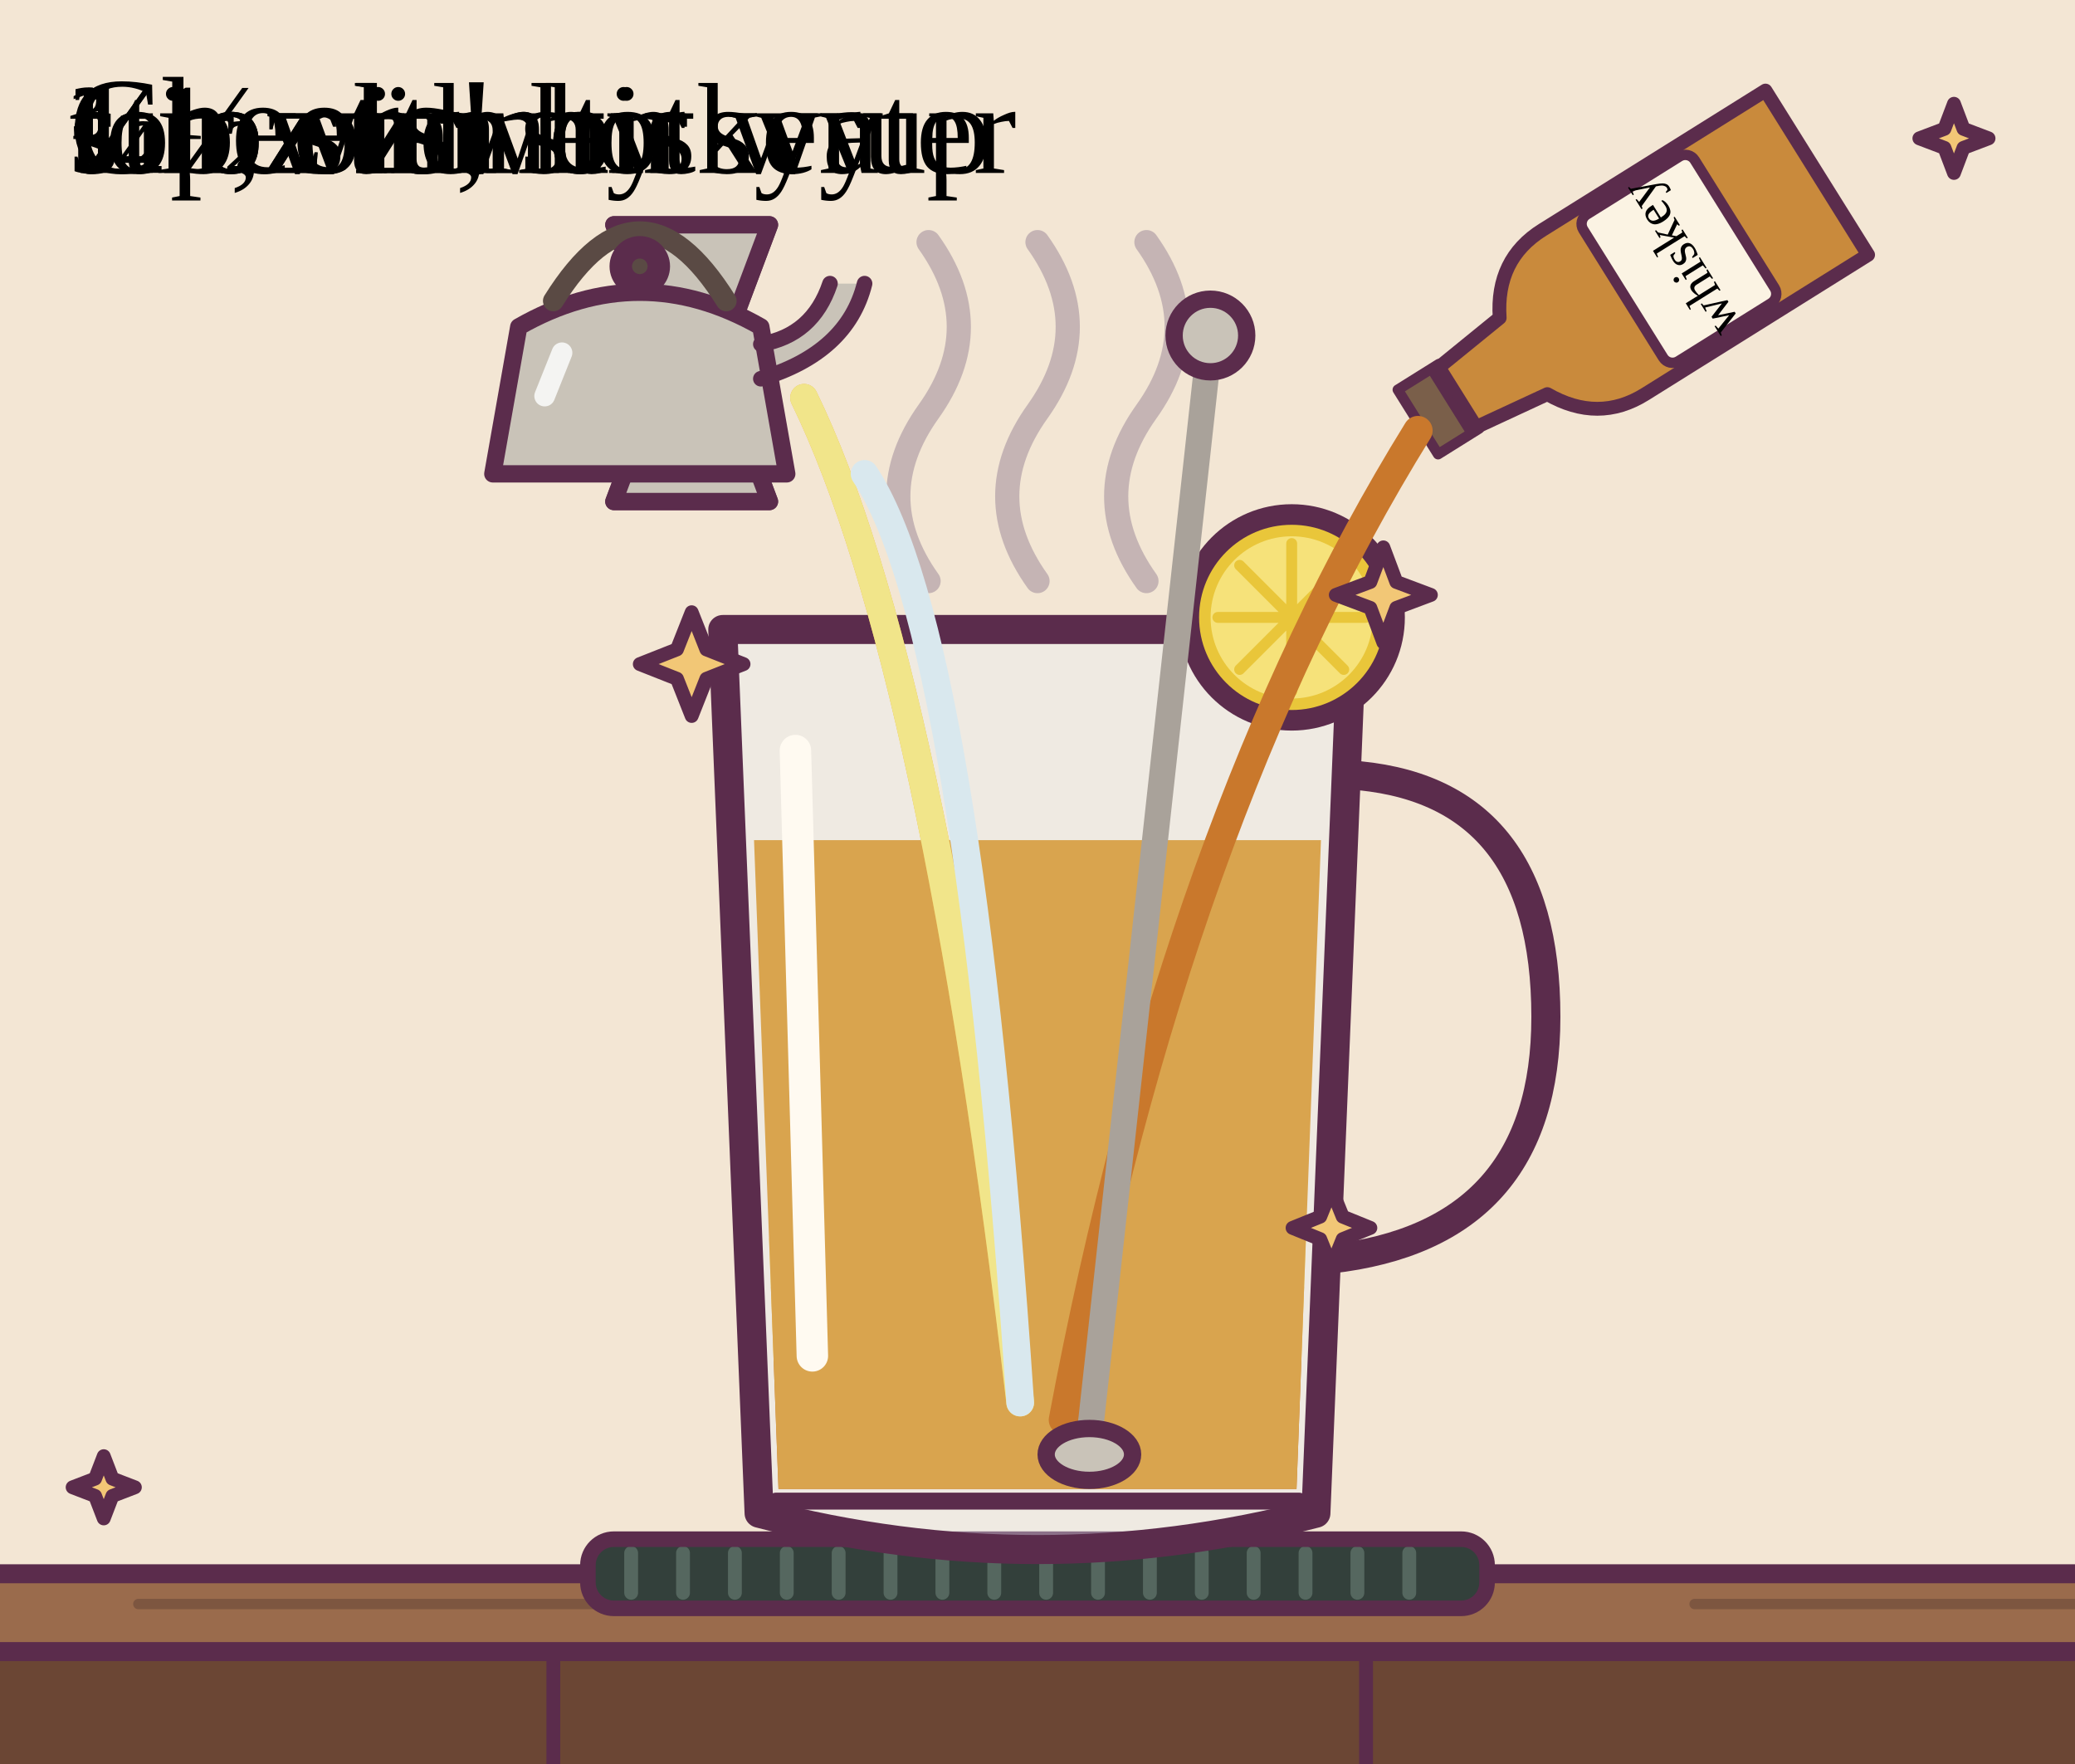
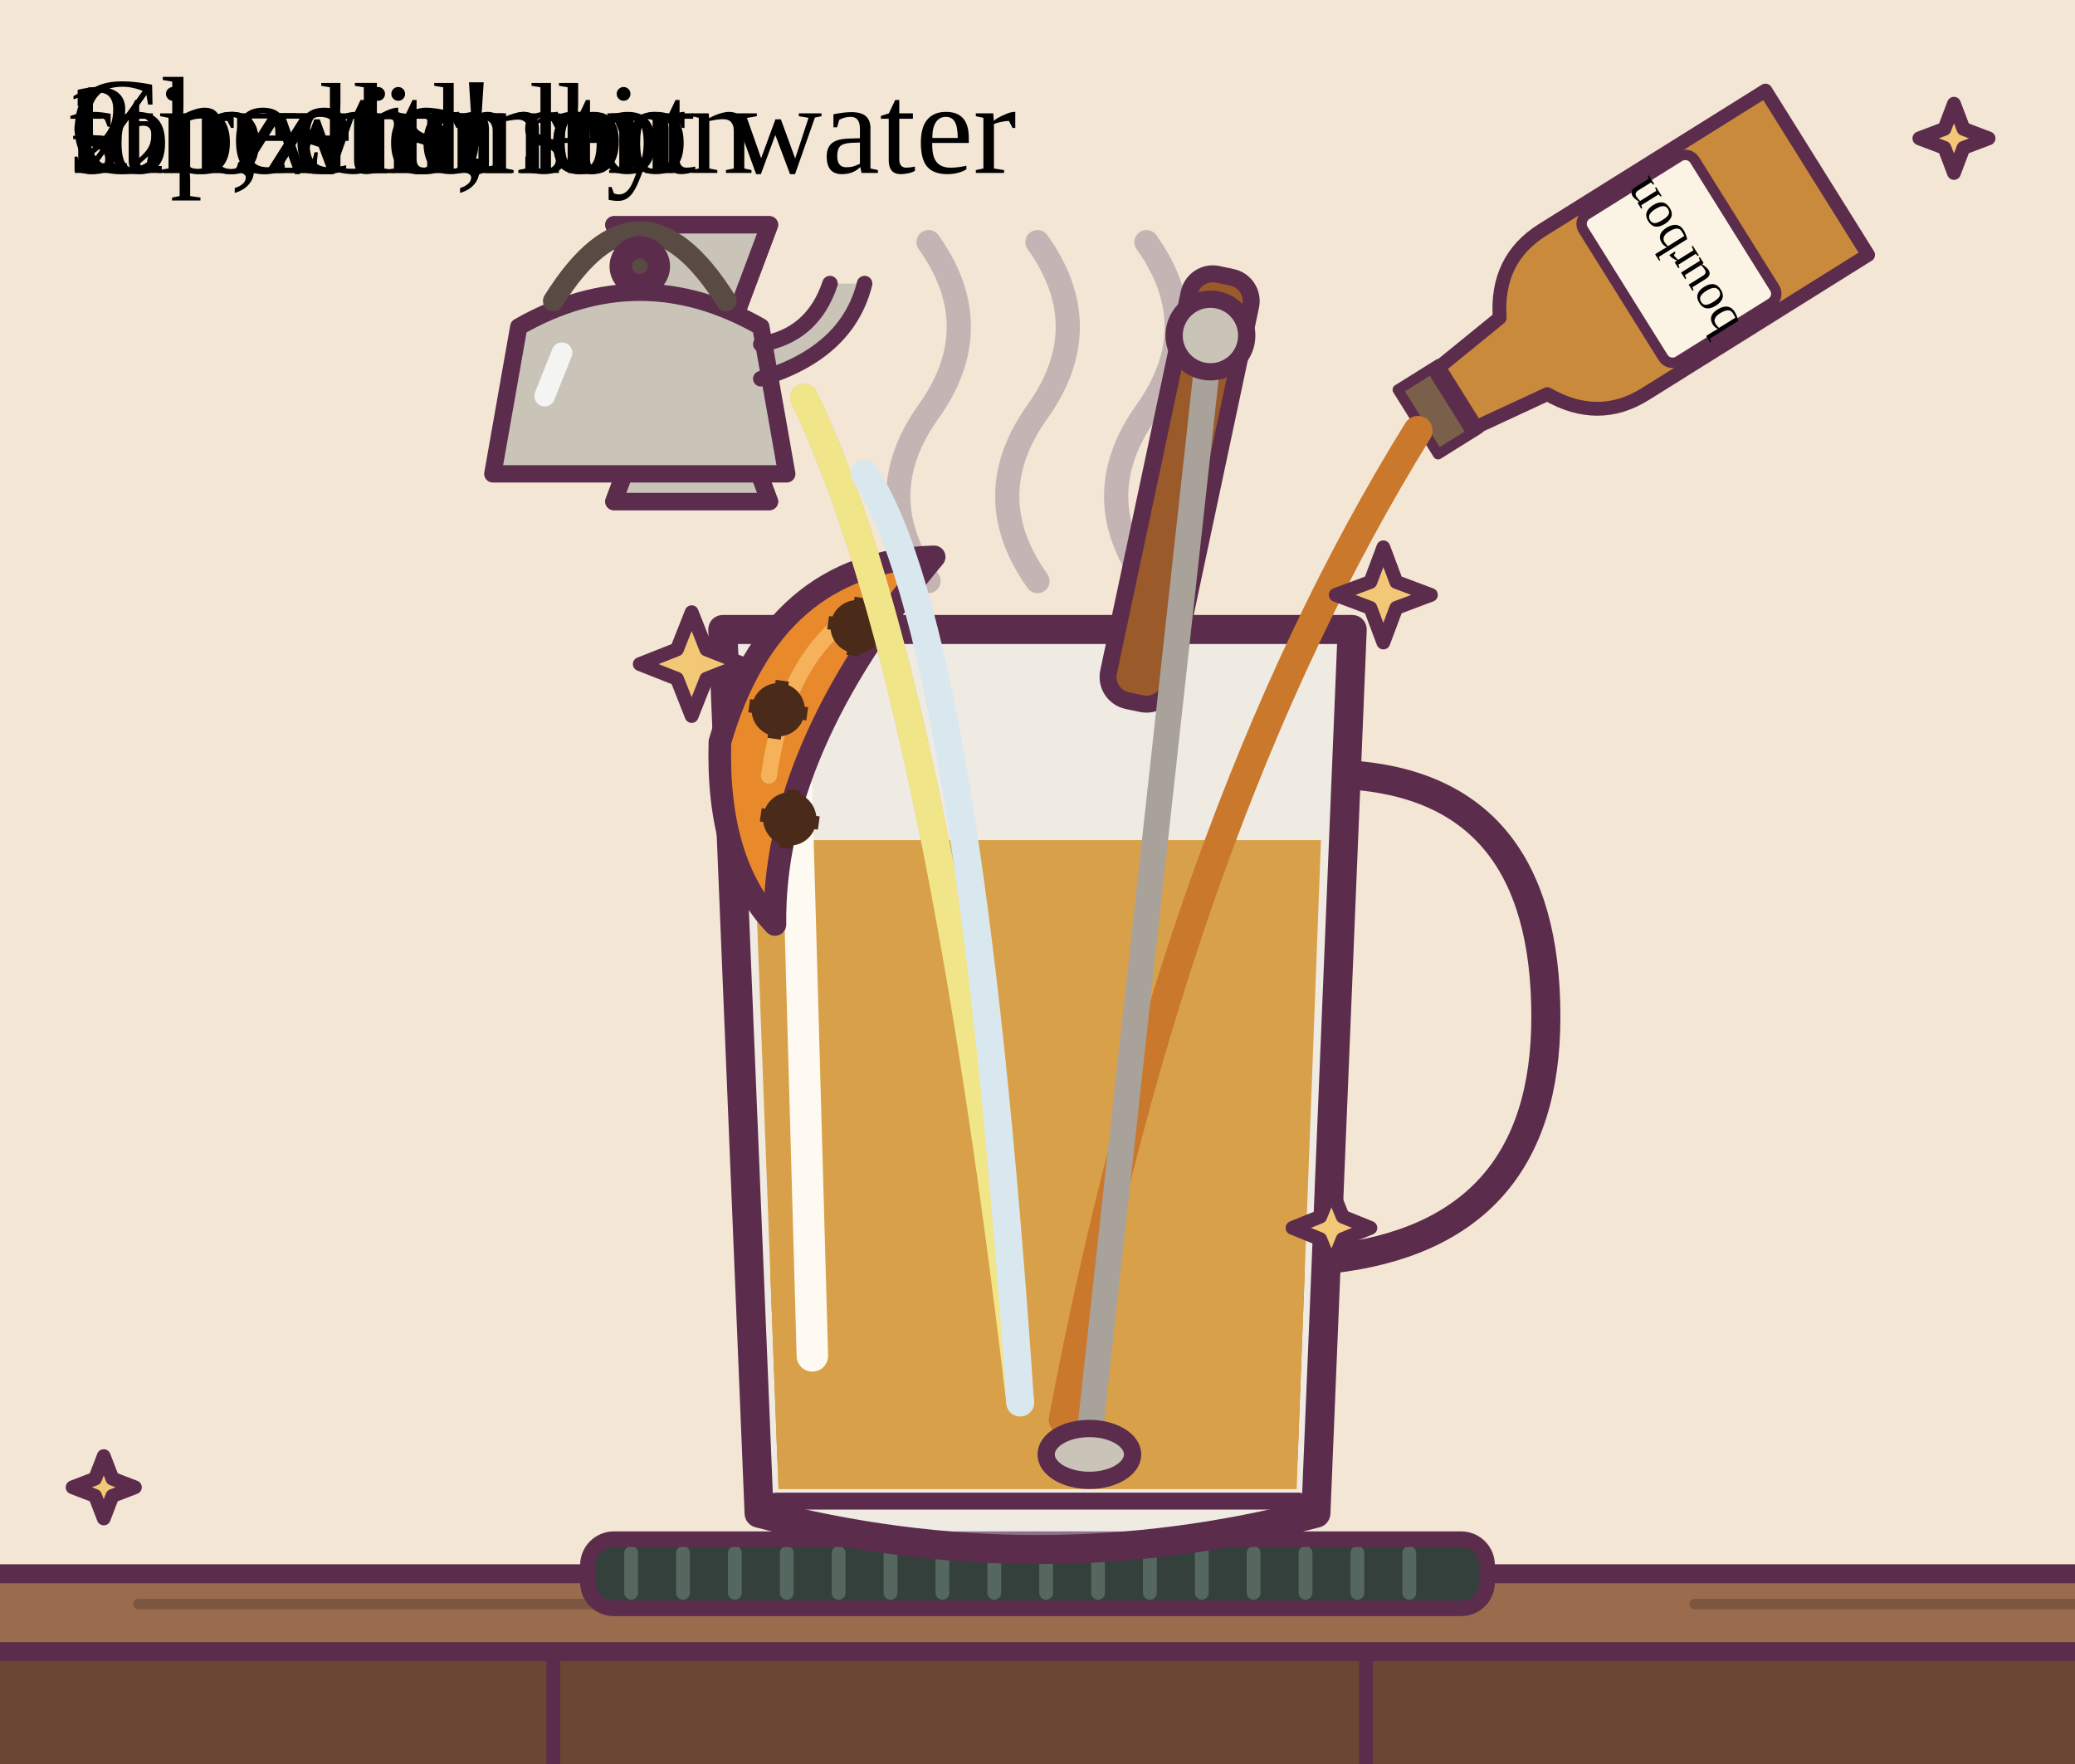
- <svg viewBox="0 0 240 204" role="img" aria-label="How to make a Hot Toddy, step by step: Whiskey, honey and lemon. Add them to a warm mug. Top with hot water. Just off the boil, not boiling. Stir. Stir until the honey melts in. Garnish. A lemon wheel. Cheers!">
+ <svg viewBox="0 0 240 204" role="img" aria-label="How to make a Hot Toddy, step by step: Honey, bourbon and lemon. Add them to a warm mug. Top with hot water. Just off the boil. Stir. Until the honey dissolves. Garnish. A cinnamon stick, and an orange peel studded with cloves. Cheers!">
  <g transform="translate(-104 -14)">
    <g filter="url(#wash)">
      <rect x="0" y="0" width="400" height="236" fill="#f3e6d4" />
    </g>
    <rect x="0" y="196" width="400" height="40" fill="#6e4b39" />
    <g filter="url(#wash)">
      <rect x="0" y="196" width="400" height="9" fill="#9a6b4c" />
      <rect x="0" y="205" width="400" height="31" fill="#6b4634" />
    </g>
    <g filter="url(#crayon)" fill="none" stroke="#5b2c4c" stroke-width="2.2" stroke-linecap="round" stroke-linejoin="round">
      <path d="M0 196 H400 M0 205 H400" />
      <path d="M64 205 V236" stroke-width="1.6" />
      <path d="M168 205 V236" stroke-width="1.6" />
      <path d="M262 205 V236" stroke-width="1.6" />
      <path d="M352 205 V236" stroke-width="1.6" />
      <path d="M22 199.5 h38" stroke="#7d5640" stroke-width="1.2" />
      <path d="M120 199.5 h54" stroke="#7d5640" stroke-width="1.2" />
      <path d="M230 199.5 h30" stroke="#7d5640" stroke-width="1.2" />
      <path d="M300 199.5 h46" stroke="#7d5640" stroke-width="1.2" />
    </g>
    <rect x="172" y="192" width="104" height="8" rx="3" fill="#33403b" />
    <path d="M177 193.6 v4.6" stroke="#55675f" stroke-width="1.6" stroke-linecap="round" />
    <path d="M183 193.6 v4.6" stroke="#55675f" stroke-width="1.6" stroke-linecap="round" />
    <path d="M189 193.6 v4.6" stroke="#55675f" stroke-width="1.6" stroke-linecap="round" />
    <path d="M195 193.6 v4.6" stroke="#55675f" stroke-width="1.6" stroke-linecap="round" />
    <path d="M201 193.6 v4.6" stroke="#55675f" stroke-width="1.6" stroke-linecap="round" />
    <path d="M207 193.6 v4.6" stroke="#55675f" stroke-width="1.6" stroke-linecap="round" />
    <path d="M213 193.6 v4.6" stroke="#55675f" stroke-width="1.6" stroke-linecap="round" />
    <path d="M219 193.6 v4.6" stroke="#55675f" stroke-width="1.6" stroke-linecap="round" />
    <path d="M225 193.6 v4.6" stroke="#55675f" stroke-width="1.6" stroke-linecap="round" />
    <path d="M231 193.6 v4.6" stroke="#55675f" stroke-width="1.6" stroke-linecap="round" />
    <path d="M237 193.6 v4.6" stroke="#55675f" stroke-width="1.6" stroke-linecap="round" />
    <path d="M243 193.6 v4.6" stroke="#55675f" stroke-width="1.6" stroke-linecap="round" />
    <path d="M249 193.6 v4.6" stroke="#55675f" stroke-width="1.6" stroke-linecap="round" />
    <path d="M255 193.6 v4.6" stroke="#55675f" stroke-width="1.6" stroke-linecap="round" />
    <path d="M261 193.6 v4.6" stroke="#55675f" stroke-width="1.6" stroke-linecap="round" />
    <path d="M267 193.6 v4.6" stroke="#55675f" stroke-width="1.6" stroke-linecap="round" />
    <g filter="url(#crayon)" fill="none" stroke="#5b2c4c" stroke-width="2.6" stroke-linecap="round" stroke-linejoin="round">
      <rect x="172" y="192" width="104" height="8" rx="3" stroke-width="1.8" />
    </g>
    <g class="twinkle d2" style="transform-origin:330px 30px">
      <path d="M330 26 L331.1 28.9 L334 30 L331.1 31.1 L330 34 L328.9 31.1 L326 30 L328.9 28.9Z" fill="#f2c776" stroke="#5b2c4c" stroke-width="1.6" stroke-linejoin="round" />
    </g>
    <g class="twinkle d3" style="transform-origin:116px 186px">
      <path d="M116 182.4 L117 185 L119.6 186 L117 187 L116 189.6 L115 187 L112.4 186 L115 185Z" fill="#f2c776" stroke="#5b2c4c" stroke-width="1.6" stroke-linejoin="round" />
    </g>
    <g transform="translate(224 196) scale(1.4)">
      <g filter="url(#wash)">
        <path d="M-26 -78 L26 -78 L23 -5 Q0 1 -23 -5Z" fill="#e7f1fb" opacity=".35" />
      </g>
      <g class="gc6">
        <clipPath id="hot-toddy-gl">
          <path d="M-24 -76 L24 -76 L21.4 -7 L-21.4 -7Z" />
        </clipPath>
        <g clip-path="url(#hot-toddy-gl)">
          <g filter="url(#wash)">
            <g class="band1" style="transform-origin:0px -5.5px">
-               <rect x="-40" y="-18.2" width="80" height="12.7" fill="#c9782c" />
-             </g>
-             <g class="band2" style="transform-origin:0px -17.6px">
-               <rect x="-40" y="-24.3" width="80" height="6.7" fill="#e9b949" />
-             </g>
-             <g class="band3" style="transform-origin:0px -23.7px">
-               <rect x="-40" y="-28.3" width="80" height="4.6" fill="#f1e58a" />
-             </g>
-             <g class="band4" style="transform-origin:0px -27.7px">
-               <rect x="-40" y="-60.6" width="80" height="32.9" fill="#f2ece4" />
+               <rect x="-40" y="-10" width="80" height="4.5" fill="#e9b949" />
+             </g>
+             <g class="band2" style="transform-origin:0px -9.4px">
+               <rect x="-40" y="-25.6" width="80" height="16.2" fill="#c9782c" />
+             </g>
+             <g class="band3" style="transform-origin:0px -25px">
+               <rect x="-40" y="-29.5" width="80" height="4.5" fill="#f1e58a" />
+             </g>
+             <g class="band4" style="transform-origin:0px -28.9px">
+               <rect x="-40" y="-60.6" width="80" height="31.7" fill="#f2ece4" />
            </g>
          </g>
          <g class="mixd5">
            <g filter="url(#wash)">
-               <rect x="-40" y="-60.6" width="80" height="55" fill="#d9a44e" />
+               <rect x="-40" y="-60.6" width="80" height="55" fill="#d9a04a" />
            </g>
          </g>
          <g filter="url(#wash)" />
        </g>
      </g>
      <g filter="url(#crayon)" fill="none" stroke="#5b2c4c" stroke-width="2.6" stroke-linecap="round" stroke-linejoin="round">
        <path d="M-26 -78 L26 -78 L23 -5 Q0 1 -23 -5Z" stroke-width="2.4" />
        <path d="M25.6 -66 Q42 -65 42 -46 Q42 -28 24.2 -26" stroke-width="2.4" />
        <path d="M-21.6 -6 H21.6" stroke-width="1.4" />
        <path d="M-20 -68 L-18.6 -18" stroke="#fffaf1" stroke-width="2.6" />
      </g>
      <g class="hot8">
        <path class="steam s0" d="M-9 -82 q-5 -7 0 -14 q5 -7 0 -14" stroke="#b9a8ad" stroke-width="2" fill="none" stroke-linecap="round" opacity=".8" />
        <path class="steam s1" d="M0 -82 q-5 -7 0 -14 q5 -7 0 -14" stroke="#b9a8ad" stroke-width="2" fill="none" stroke-linecap="round" opacity=".8" />
        <path class="steam s2" d="M9 -82 q-5 -7 0 -14 q5 -7 0 -14" stroke="#b9a8ad" stroke-width="2" fill="none" stroke-linecap="round" opacity=".8" />
      </g>
      <g class="garn7">
-         <g transform="translate(21 -79)">
+         <g transform="translate(8 -72) rotate(12)">
          <g filter="url(#wash)">
-             <circle r="8.5" fill="#e9c63a" />
-             <circle r="6.7" fill="#f6e27a" />
+             <rect x="-2.6" y="-36" width="5.2" height="36" rx="2" fill="#9a5a2a" />
          </g>
          <g filter="url(#crayon)" fill="none" stroke="#5b2c4c" stroke-width="2.6" stroke-linecap="round" stroke-linejoin="round">
-             <circle r="8.5" stroke-width="1.7" />
-             <path d="M0 0 L6.1 0 M0 0 L4.3 4.3 M0 0 L0 6.1 M0 0 L-4.3 4.3 M0 0 L-6.1 0 M0 0 L-4.3 -4.3 M0 0 L-0 -6.1 M0 0 L4.3 -4.3" stroke="#e9c63a" stroke-width=".9" />
-           </g>
-         </g>
-       </g>
-     </g>
-     <g class="btl9" style="transform-origin:268px 62.8px">
+             <rect x="-2.6" y="-36" width="5.2" height="36" rx="2" stroke-width="1.4" />
+           </g>
+         </g>
+         <g transform="translate(-18 -72) rotate(8) scale(1.1)">
+           <g transform="scale(-1 1)">
+             <g filter="url(#wash)">
+               <path d="M-7 -12 Q5 -10 7 4 Q6 13 1 17 Q3 4 -7 -12Z" fill="#e8892c" />
+             </g>
+             <g filter="url(#crayon)" fill="none" stroke="#5b2c4c" stroke-width="2.6" stroke-linecap="round" stroke-linejoin="round">
+               <path d="M-7 -12 Q5 -10 7 4 Q6 13 1 17 Q3 4 -7 -12Z" stroke-width="1.7" />
+               <path d="M-3 -8 Q3 -4 3 6" stroke="#f6b25a" stroke-width="1.2" />
+             </g>
+             <circle cx="-2" cy="-6" r="2" fill="#4a2a18" />
+             <path d="M-4.2 -6 h4.4 M-2 -8.2 v4.4" stroke="#4a2a18" stroke-width="1" />
+             <circle cx="3" cy="1" r="2" fill="#4a2a18" />
+             <path d="M0.8 1 h4.4 M3 -1.2 v4.4" stroke="#4a2a18" stroke-width="1" />
+             <circle cx="1" cy="9" r="2" fill="#4a2a18" />
+             <path d="M-1.2 9 h4.4 M1 6.8 v4.4" stroke="#4a2a18" stroke-width="1" />
+           </g>
+         </g>
+       </g>
+     </g>
+     <g class="jig9" style="transform-origin:184px 56px">
+       <g transform="translate(184 56)">
+         <g filter="url(#wash)">
+           <path d="M-9 -16 L9 -16 L3 0 L9 16 L-9 16 L-3 0Z" fill="#c9c3b8" />
+         </g>
+         <g filter="url(#crayon)" fill="none" stroke="#5b2c4c" stroke-width="2.6" stroke-linecap="round" stroke-linejoin="round">
+           <path d="M-9 -16 L9 -16 L3 0 L9 16 L-9 16 L-3 0Z M-3 0 H3" stroke-width="2" />
+         </g>
+       </g>
+     </g>
+     <g filter="url(#crayon)" fill="none" stroke="#5b2c4c" stroke-width="2.6" stroke-linecap="round" stroke-linejoin="round" class="pour10">
+       <path d="M197 60 Q212 90.8 222 176.2" stroke="#e9b949" stroke-width="3.2" />
+     </g>
+     <g class="btl12" style="transform-origin:268px 62.8px">
      <g transform="translate(268 62.8) rotate(-122)">
        <g transform="translate(0 54.4) scale(0.8)">
          <g filter="url(#wash)">
            <path d="M-14 0 L-14 -38 Q-14 -46 -6.5 -50 L-5 -62 L5 -62 L6.5 -50 Q14 -46 14 -38 L14 0Z" fill="#c98a3c" />
            <rect x="-12.5" y="-33" width="25" height="19" rx="1.6" fill="#fbf3e3" />
            <path d="M-5.5 -68 h11 v7 h-11Z" fill="#7a5f4a" />
          </g>
          <g filter="url(#crayon)" fill="none" stroke="#5b2c4c" stroke-width="2.6" stroke-linecap="round" stroke-linejoin="round">
            <path d="M-14 0 L-14 -38 Q-14 -46 -6.5 -50 L-5 -62 L5 -62 L6.5 -50 Q14 -46 14 -38 L14 0Z" stroke-width="2" />
            <rect x="-12.5" y="-33" width="25" height="19" rx="1.6" stroke-width="1.5" />
            <path d="M-5.5 -68 h11 v7 h-11Z" stroke-width="1.5" />
          </g>
-           <text class="letter" x="0" y="-20.8" font-size="7.6" text-anchor="middle" textLength="22" lengthAdjust="spacingAndGlyphs">whiskey</text>
-         </g>
-       </g>
-     </g>
-     <g filter="url(#crayon)" fill="none" stroke="#5b2c4c" stroke-width="2.6" stroke-linecap="round" stroke-linejoin="round" class="pour10">
+           <text class="letter" x="0" y="-20.8" font-size="7.6" text-anchor="middle" textLength="22" lengthAdjust="spacingAndGlyphs">bourbon</text>
+         </g>
+       </g>
+     </g>
+     <g filter="url(#crayon)" fill="none" stroke="#5b2c4c" stroke-width="2.6" stroke-linecap="round" stroke-linejoin="round" class="pour13">
      <path d="M268 63.8 Q240 109 227 178.2" stroke="#c9782c" stroke-width="3.4" />
-     </g>
-     <g class="jig12" style="transform-origin:184px 56px">
-       <g transform="translate(184 56)">
-         <g filter="url(#wash)">
-           <path d="M-9 -16 L9 -16 L3 0 L9 16 L-9 16 L-3 0Z" fill="#c9c3b8" />
-         </g>
-         <g filter="url(#crayon)" fill="none" stroke="#5b2c4c" stroke-width="2.6" stroke-linecap="round" stroke-linejoin="round">
-           <path d="M-9 -16 L9 -16 L3 0 L9 16 L-9 16 L-3 0Z M-3 0 H3" stroke-width="2" />
-         </g>
-       </g>
-     </g>
-     <g filter="url(#crayon)" fill="none" stroke="#5b2c4c" stroke-width="2.6" stroke-linecap="round" stroke-linejoin="round" class="pour13">
-       <path d="M197 60 Q212 90.8 222 176.2" stroke="#e9b949" stroke-width="3.2" />
    </g>
    <g class="jig15" style="transform-origin:184px 56px">
      <g transform="translate(184 56)">
        <g filter="url(#wash)">
          <path d="M-9 -16 L9 -16 L3 0 L9 16 L-9 16 L-3 0Z" fill="#c9c3b8" />
        </g>
        <g filter="url(#crayon)" fill="none" stroke="#5b2c4c" stroke-width="2.6" stroke-linecap="round" stroke-linejoin="round">
          <path d="M-9 -16 L9 -16 L3 0 L9 16 L-9 16 L-3 0Z M-3 0 H3" stroke-width="2" />
        </g>
      </g>
    </g>
    <g filter="url(#crayon)" fill="none" stroke="#5b2c4c" stroke-width="2.6" stroke-linecap="round" stroke-linejoin="round" class="pour16">
      <path d="M197 60 Q212 90.8 222 176.2" stroke="#f1e58a" stroke-width="3.2" />
    </g>
    <g class="ktl18" style="transform-origin:178px 56.8px">
      <g transform="translate(178 56.8)">
        <g filter="url(#wash)">
          <path d="M-17 12 L-14 -5 Q0 -13 14 -5 L17 12Z" fill="#c9c3b8" />
          <path d="M14 1 Q24 -2 26 -10 L22 -10 Q20 -4 14 -3Z" fill="#c9c3b8" />
        </g>
        <g filter="url(#crayon)" fill="none" stroke="#5b2c4c" stroke-width="2.6" stroke-linecap="round" stroke-linejoin="round">
          <path d="M-17 12 L-14 -5 Q0 -13 14 -5 L17 12Z" stroke-width="2" />
          <path d="M14 1 Q24 -2 26 -10 M14 -3 Q20 -4 22 -10" stroke-width="1.8" />
          <path d="M-10 -8 Q0 -24 10 -8" stroke-width="2.4" stroke="#5a4a44" />
          <circle cx="0" cy="-12" r="2.2" fill="#5a4a44" />
          <path d="M-11 3 L-9 -2" stroke="#f4f4f2" stroke-width="2.4" />
        </g>
      </g>
    </g>
    <g filter="url(#crayon)" fill="none" stroke="#5b2c4c" stroke-width="2.6" stroke-linecap="round" stroke-linejoin="round" class="pour19">
      <path d="M204 68.8 Q216 86.8 222 176.2" stroke="#d9e8ee" stroke-width="3.2" />
    </g>
    <g class="spnw22">
      <g class="spn21" style="transform-origin:230px 180.2px">
        <g filter="url(#crayon)" fill="none" stroke="#5b2c4c" stroke-width="2" stroke-linecap="round" stroke-linejoin="round">
          <path d="M244 52.8 L230 180.2" stroke="#a9a29a" stroke-width="3" />
          <circle cx="244" cy="52.8" r="4.2" fill="#c9c3b8" />
          <ellipse cx="230" cy="182.2" rx="5" ry="3" fill="#c9c3b8" />
        </g>
      </g>
    </g>
    <g class="cheer25">
      <g class="twinkle" style="transform-origin:184px 90.8px">
        <path d="M184 84.8 L185.7 89.1 L190 90.8 L185.7 92.5 L184 96.8 L182.3 92.5 L178 90.8 L182.3 89.1Z" fill="#f2c776" stroke="#5b2c4c" stroke-width="1.6" stroke-linejoin="round" />
      </g>
      <g class="twinkle d2" style="transform-origin:264px 82.8px">
        <path d="M264 77.3 L265.5 81.3 L269.5 82.8 L265.5 84.3 L264 88.3 L262.5 84.3 L258.5 82.8 L262.5 81.3Z" fill="#f2c776" stroke="#5b2c4c" stroke-width="1.6" stroke-linejoin="round" />
      </g>
      <g class="twinkle d3" style="transform-origin:258px 156px">
        <path d="M258 151.5 L259.3 154.7 L262.5 156 L259.3 157.3 L258 160.5 L256.7 157.3 L253.5 156 L256.7 154.7Z" fill="#f2c776" stroke="#5b2c4c" stroke-width="1.6" stroke-linejoin="round" />
      </g>
    </g>
-     <text class="letter cap11" x="112" y="34" font-size="15">1 ½ oz whiskey</text>
-     <text class="letter cap14" x="112" y="34" font-size="15">¾ oz honey syrup</text>
+     <text class="letter cap11" x="112" y="34" font-size="15">½ oz honey</text>
+     <text class="letter cap14" x="112" y="34" font-size="15">2 oz bourbon</text>
    <text class="letter cap17" x="112" y="34" font-size="15">½ oz lemon</text>
    <text class="letter cap20" x="112" y="34" font-size="15">top with hot water</text>
    <text class="letter cap23" x="112" y="34" font-size="15">stir, stir, stir</text>
    <text class="letter cap24" x="112" y="34" font-size="16">Cheers!</text>
  </g>
</svg>
